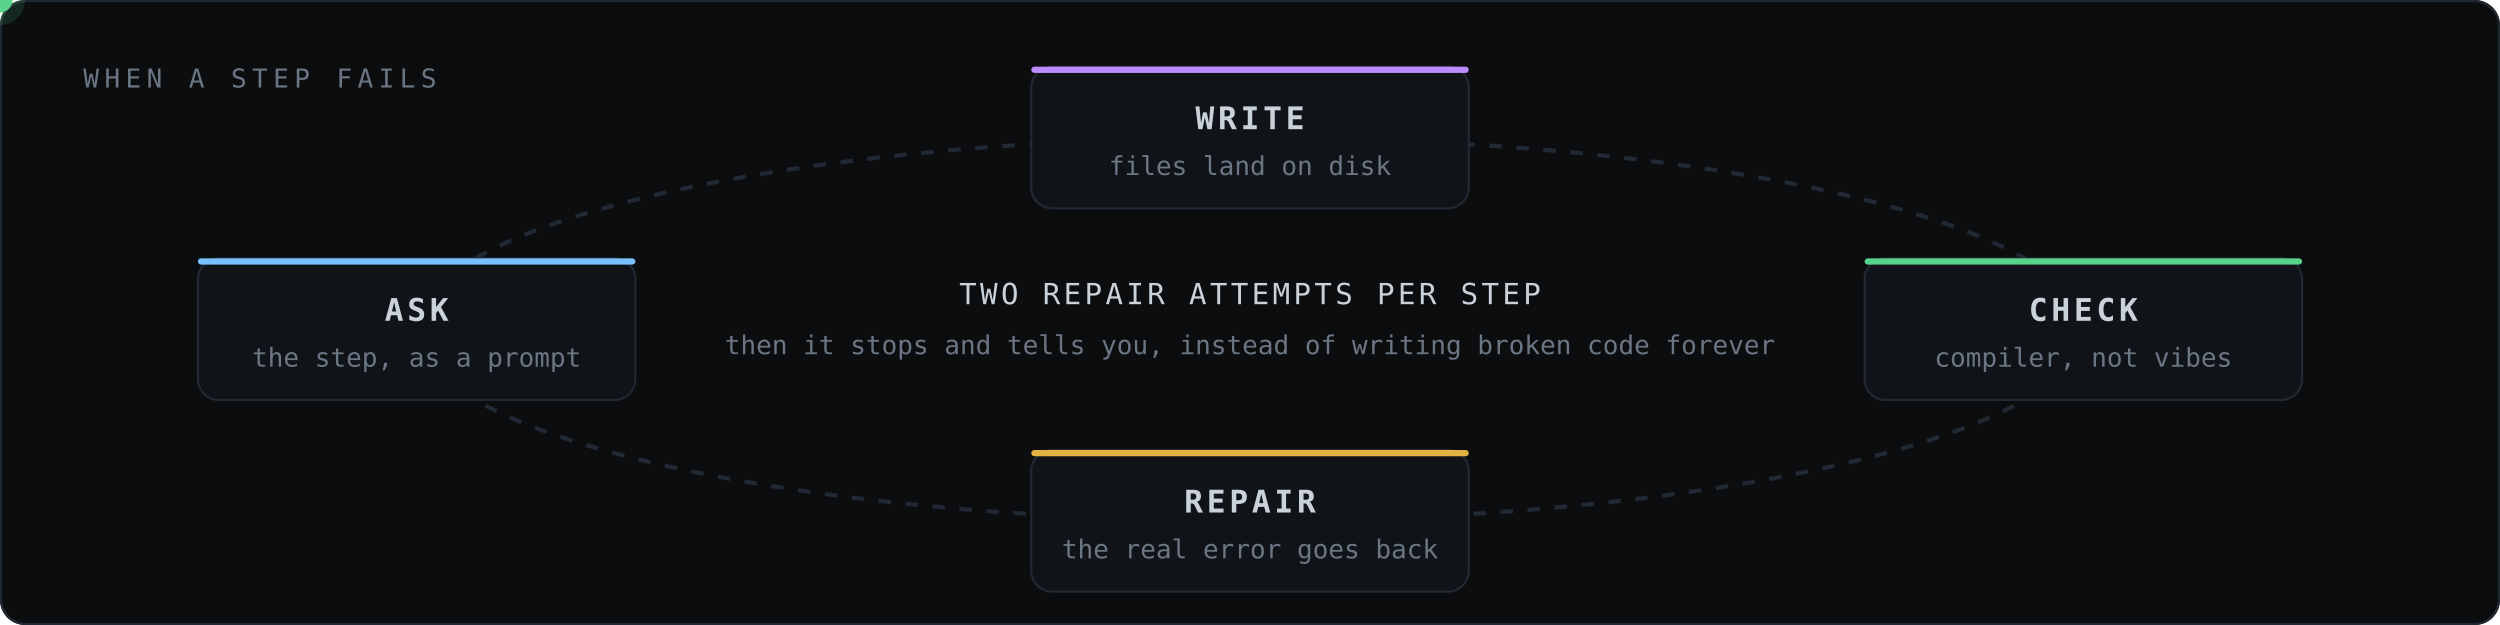
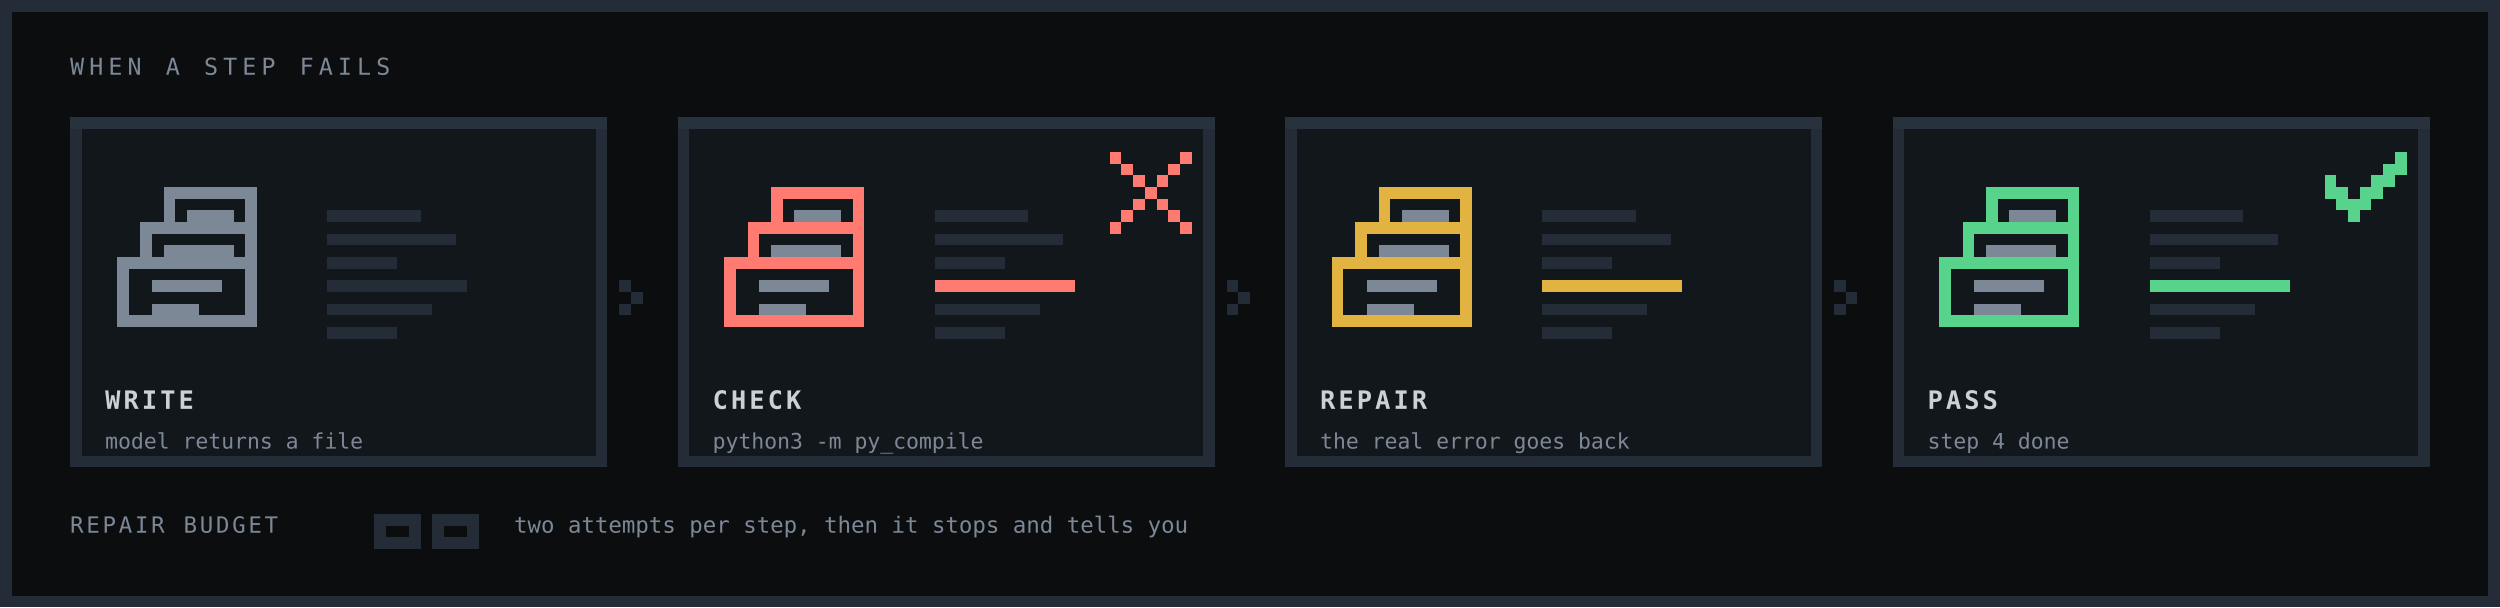
- <svg xmlns="http://www.w3.org/2000/svg" width="1200" height="300" viewBox="0 0 1200 300" role="img" aria-label="A loop: ask, write, check with a real compiler, feed the error back, retry twice at most">
-   <rect width="1200" height="300" rx="12" fill="#0b0d0f" />
-   <rect x="0.5" y="0.5" width="1199" height="299" rx="12" fill="none" stroke="#212934" />
+ <svg xmlns="http://www.w3.org/2000/svg" width="1284" height="312" viewBox="0 0 1284 312" role="img" shape-rendering="crispEdges" aria-label="One file across four frames: written, failing a compile check, repaired from the real error, then passing">
+   <rect width="1284" height="312" fill="#0b0d0f" />
+   <rect x="0" y="0" width="1284" height="6" fill="#232c37" />
+   <rect x="0" y="306" width="1284" height="6" fill="#232c37" />
+   <rect x="0" y="6" width="6" height="300" fill="#232c37" />
+   <rect x="1278" y="6" width="6" height="300" fill="#232c37" />
  <g font-family="ui-monospace,'SF Mono','DejaVu Sans Mono',Menlo,Consolas,monospace">
-     <text x="40" y="42" fill="#6b7684" font-size="12.5" letter-spacing="2.6">WHEN A STEP FAILS</text>
-     <ellipse cx="600" cy="158" rx="400" ry="92" fill="none" stroke="#212934" stroke-width="2" stroke-dasharray="6 7" />
-     <rect x="95" y="124" width="210" height="68" rx="10" fill="#101418" stroke="#212934" />
-     <rect x="95" y="124" width="210" height="3" rx="1.5" fill="#79c0ff" />
-     <text x="200" y="154" fill="#c9d1d9" font-size="15" font-weight="600" text-anchor="middle" letter-spacing="1.8">ASK</text>
-     <text x="200" y="176" fill="#6b7684" font-size="12.5" text-anchor="middle">the step, as a prompt</text>
-     <rect x="495" y="32" width="210" height="68" rx="10" fill="#101418" stroke="#212934" />
-     <rect x="495" y="32" width="210" height="3" rx="1.5" fill="#bc8cff" />
-     <text x="600" y="62" fill="#c9d1d9" font-size="15" font-weight="600" text-anchor="middle" letter-spacing="1.8">WRITE</text>
-     <text x="600" y="84" fill="#6b7684" font-size="12.5" text-anchor="middle">files land on disk</text>
-     <rect x="895" y="124" width="210" height="68" rx="10" fill="#101418" stroke="#212934" />
-     <rect x="895" y="124" width="210" height="3" rx="1.5" fill="#57d38c" />
-     <text x="1000" y="154" fill="#c9d1d9" font-size="15" font-weight="600" text-anchor="middle" letter-spacing="1.8">CHECK</text>
-     <text x="1000" y="176" fill="#6b7684" font-size="12.5" text-anchor="middle">compiler, not vibes</text>
-     <rect x="495" y="216" width="210" height="68" rx="10" fill="#101418" stroke="#212934" />
-     <rect x="495" y="216" width="210" height="3" rx="1.5" fill="#e3b341" />
-     <text x="600" y="246" fill="#c9d1d9" font-size="15" font-weight="600" text-anchor="middle" letter-spacing="1.8">REPAIR</text>
-     <text x="600" y="268" fill="#6b7684" font-size="12.5" text-anchor="middle">the real error goes back</text>
-     <circle r="6" fill="#57d38c">
-       <animateMotion dur="9s" repeatCount="indefinite" path="M 200 158 A 400 92 0 0 1 600 66 A 400 92 0 0 1 1000 158 A 400 92 0 0 1 600 250 A 400 92 0 0 1 200 158" calcMode="linear" />
-       <animate attributeName="fill" dur="9s" repeatCount="indefinite" calcMode="discrete" keyTimes="0;0.25;0.5;0.75" values="#79c0ff;#bc8cff;#57d38c;#e3b341" />
-     </circle>
-     <circle r="12" fill="#57d38c" opacity="0.14">
-       <animateMotion dur="9s" repeatCount="indefinite" path="M 200 158 A 400 92 0 0 1 600 66 A 400 92 0 0 1 1000 158 A 400 92 0 0 1 600 250 A 400 92 0 0 1 200 158" calcMode="linear" />
-     </circle>
-     <text x="600" y="146" fill="#c9d1d9" font-size="14" text-anchor="middle" letter-spacing="1.6">TWO REPAIR ATTEMPTS PER STEP</text>
-     <text x="600" y="170" fill="#6b7684" font-size="12.5" text-anchor="middle">then it stops and tells you, instead of writing broken code forever</text>
+     <text x="36" y="38.4" fill="#7d8896" font-size="12" letter-spacing="2.6">WHEN A STEP FAILS</text>
+     <rect x="36" y="60" width="276" height="180" fill="#12171c" />
+     <rect x="36" y="60" width="276" height="6" fill="#232c37" />
+     <rect x="36" y="234" width="276" height="6" fill="#232c37" />
+     <rect x="36" y="66" width="6" height="168" fill="#232c37" />
+     <rect x="306" y="66" width="6" height="168" fill="#232c37" />
+     <g opacity="0">
+       <rect x="36" y="60" width="276" height="6" fill="#bc8cff" />
+       <animate attributeName="opacity" dur="9s" repeatCount="indefinite" calcMode="discrete" keyTimes="0;0.044;0.244" values="0;1;0" />
+     </g>
+     <g opacity="0.35">
+       <rect x="36" y="60" width="276" height="6" fill="#39465699" />
+     </g>
+     <rect x="84" y="96" width="48" height="6" fill="#7d8896" />
+     <rect x="84" y="102" width="6" height="6" fill="#7d8896" />
+     <rect x="126" y="102" width="6" height="6" fill="#7d8896" />
+     <rect x="84" y="108" width="6" height="6" fill="#7d8896" />
+     <rect x="96" y="108" width="24" height="6" fill="#7d8896" />
+     <rect x="126" y="108" width="6" height="6" fill="#7d8896" />
+     <rect x="72" y="114" width="60" height="6" fill="#7d8896" />
+     <rect x="72" y="120" width="6" height="6" fill="#7d8896" />
+     <rect x="126" y="120" width="6" height="6" fill="#7d8896" />
+     <rect x="72" y="126" width="6" height="6" fill="#7d8896" />
+     <rect x="84" y="126" width="36" height="6" fill="#7d8896" />
+     <rect x="126" y="126" width="6" height="6" fill="#7d8896" />
+     <rect x="60" y="132" width="72" height="6" fill="#7d8896" />
+     <rect x="60" y="138" width="6" height="6" fill="#7d8896" />
+     <rect x="126" y="138" width="6" height="6" fill="#7d8896" />
+     <rect x="60" y="144" width="6" height="6" fill="#7d8896" />
+     <rect x="78" y="144" width="36" height="6" fill="#7d8896" />
+     <rect x="126" y="144" width="6" height="6" fill="#7d8896" />
+     <rect x="60" y="150" width="6" height="6" fill="#7d8896" />
+     <rect x="126" y="150" width="6" height="6" fill="#7d8896" />
+     <rect x="60" y="156" width="6" height="6" fill="#7d8896" />
+     <rect x="78" y="156" width="24" height="6" fill="#7d8896" />
+     <rect x="126" y="156" width="6" height="6" fill="#7d8896" />
+     <rect x="60" y="162" width="72" height="6" fill="#7d8896" />
+     <rect x="168" y="108" width="48" height="6" fill="#232c37" />
+     <rect x="168" y="120" width="66" height="6" fill="#232c37" />
+     <rect x="168" y="132" width="36" height="6" fill="#232c37" />
+     <rect x="168" y="144" width="72" height="6" fill="#232c37" />
+     <rect x="168" y="156" width="54" height="6" fill="#232c37" />
+     <rect x="168" y="168" width="36" height="6" fill="#232c37" />
+     <text x="54" y="210" fill="#c9d1d9" font-size="13" font-weight="600" letter-spacing="1.6">WRITE</text>
+     <text x="54" y="230.4" fill="#7d8896" font-size="11">model returns a file</text>
+     <rect x="318" y="144" width="6" height="6" fill="#232c37" />
+     <rect x="324" y="150" width="6" height="6" fill="#232c37" />
+     <rect x="318" y="156" width="6" height="6" fill="#232c37" />
+     <g opacity="0">
+       <rect x="318" y="144" width="6" height="6" fill="#c9d1d9" />
+       <rect x="324" y="150" width="6" height="6" fill="#c9d1d9" />
+       <rect x="318" y="156" width="6" height="6" fill="#c9d1d9" />
+       <animate attributeName="opacity" dur="9s" repeatCount="indefinite" calcMode="discrete" keyTimes="0;0.217;0.272" values="0;1;0" />
+     </g>
+     <rect x="348" y="60" width="276" height="180" fill="#12171c" />
+     <rect x="348" y="60" width="276" height="6" fill="#232c37" />
+     <rect x="348" y="234" width="276" height="6" fill="#232c37" />
+     <rect x="348" y="66" width="6" height="168" fill="#232c37" />
+     <rect x="618" y="66" width="6" height="168" fill="#232c37" />
+     <g opacity="0">
+       <rect x="348" y="60" width="276" height="6" fill="#79c0ff" />
+       <animate attributeName="opacity" dur="9s" repeatCount="indefinite" calcMode="discrete" keyTimes="0;0.244;0.467" values="0;1;0" />
+     </g>
+     <g opacity="0.35">
+       <rect x="348" y="60" width="276" height="6" fill="#39465699" />
+     </g>
+     <rect x="396" y="96" width="48" height="6" fill="#ff7b72" />
+     <rect x="396" y="102" width="6" height="6" fill="#ff7b72" />
+     <rect x="438" y="102" width="6" height="6" fill="#ff7b72" />
+     <rect x="396" y="108" width="6" height="6" fill="#ff7b72" />
+     <rect x="408" y="108" width="24" height="6" fill="#7d8896" />
+     <rect x="438" y="108" width="6" height="6" fill="#ff7b72" />
+     <rect x="384" y="114" width="60" height="6" fill="#ff7b72" />
+     <rect x="384" y="120" width="6" height="6" fill="#ff7b72" />
+     <rect x="438" y="120" width="6" height="6" fill="#ff7b72" />
+     <rect x="384" y="126" width="6" height="6" fill="#ff7b72" />
+     <rect x="396" y="126" width="36" height="6" fill="#7d8896" />
+     <rect x="438" y="126" width="6" height="6" fill="#ff7b72" />
+     <rect x="372" y="132" width="72" height="6" fill="#ff7b72" />
+     <rect x="372" y="138" width="6" height="6" fill="#ff7b72" />
+     <rect x="438" y="138" width="6" height="6" fill="#ff7b72" />
+     <rect x="372" y="144" width="6" height="6" fill="#ff7b72" />
+     <rect x="390" y="144" width="36" height="6" fill="#7d8896" />
+     <rect x="438" y="144" width="6" height="6" fill="#ff7b72" />
+     <rect x="372" y="150" width="6" height="6" fill="#ff7b72" />
+     <rect x="438" y="150" width="6" height="6" fill="#ff7b72" />
+     <rect x="372" y="156" width="6" height="6" fill="#ff7b72" />
+     <rect x="390" y="156" width="24" height="6" fill="#7d8896" />
+     <rect x="438" y="156" width="6" height="6" fill="#ff7b72" />
+     <rect x="372" y="162" width="72" height="6" fill="#ff7b72" />
+     <rect x="480" y="108" width="48" height="6" fill="#232c37" />
+     <rect x="480" y="120" width="66" height="6" fill="#232c37" />
+     <rect x="480" y="132" width="36" height="6" fill="#232c37" />
+     <rect x="480" y="144" width="72" height="6" fill="#ff7b72" />
+     <rect x="480" y="156" width="54" height="6" fill="#232c37" />
+     <rect x="480" y="168" width="36" height="6" fill="#232c37" />
+     <rect x="570" y="78" width="6" height="6" fill="#ff7b72" />
+     <rect x="606" y="78" width="6" height="6" fill="#ff7b72" />
+     <rect x="576" y="84" width="6" height="6" fill="#ff7b72" />
+     <rect x="600" y="84" width="6" height="6" fill="#ff7b72" />
+     <rect x="582" y="90" width="6" height="6" fill="#ff7b72" />
+     <rect x="594" y="90" width="6" height="6" fill="#ff7b72" />
+     <rect x="588" y="96" width="6" height="6" fill="#ff7b72" />
+     <rect x="582" y="102" width="6" height="6" fill="#ff7b72" />
+     <rect x="594" y="102" width="6" height="6" fill="#ff7b72" />
+     <rect x="576" y="108" width="6" height="6" fill="#ff7b72" />
+     <rect x="600" y="108" width="6" height="6" fill="#ff7b72" />
+     <rect x="570" y="114" width="6" height="6" fill="#ff7b72" />
+     <rect x="606" y="114" width="6" height="6" fill="#ff7b72" />
+     <text x="366" y="210" fill="#c9d1d9" font-size="13" font-weight="600" letter-spacing="1.6">CHECK</text>
+     <text x="366" y="230.4" fill="#7d8896" font-size="11">python3 -m py_compile</text>
+     <rect x="630" y="144" width="6" height="6" fill="#232c37" />
+     <rect x="636" y="150" width="6" height="6" fill="#232c37" />
+     <rect x="630" y="156" width="6" height="6" fill="#232c37" />
+     <g opacity="0">
+       <rect x="630" y="144" width="6" height="6" fill="#c9d1d9" />
+       <rect x="636" y="150" width="6" height="6" fill="#c9d1d9" />
+       <rect x="630" y="156" width="6" height="6" fill="#c9d1d9" />
+       <animate attributeName="opacity" dur="9s" repeatCount="indefinite" calcMode="discrete" keyTimes="0;0.439;0.494" values="0;1;0" />
+     </g>
+     <rect x="660" y="60" width="276" height="180" fill="#12171c" />
+     <rect x="660" y="60" width="276" height="6" fill="#232c37" />
+     <rect x="660" y="234" width="276" height="6" fill="#232c37" />
+     <rect x="660" y="66" width="6" height="168" fill="#232c37" />
+     <rect x="930" y="66" width="6" height="168" fill="#232c37" />
+     <g opacity="0">
+       <rect x="660" y="60" width="276" height="6" fill="#e3b341" />
+       <animate attributeName="opacity" dur="9s" repeatCount="indefinite" calcMode="discrete" keyTimes="0;0.467;0.689" values="0;1;0" />
+     </g>
+     <g opacity="0.35">
+       <rect x="660" y="60" width="276" height="6" fill="#39465699" />
+     </g>
+     <rect x="708" y="96" width="48" height="6" fill="#e3b341" />
+     <rect x="708" y="102" width="6" height="6" fill="#e3b341" />
+     <rect x="750" y="102" width="6" height="6" fill="#e3b341" />
+     <rect x="708" y="108" width="6" height="6" fill="#e3b341" />
+     <rect x="720" y="108" width="24" height="6" fill="#7d8896" />
+     <rect x="750" y="108" width="6" height="6" fill="#e3b341" />
+     <rect x="696" y="114" width="60" height="6" fill="#e3b341" />
+     <rect x="696" y="120" width="6" height="6" fill="#e3b341" />
+     <rect x="750" y="120" width="6" height="6" fill="#e3b341" />
+     <rect x="696" y="126" width="6" height="6" fill="#e3b341" />
+     <rect x="708" y="126" width="36" height="6" fill="#7d8896" />
+     <rect x="750" y="126" width="6" height="6" fill="#e3b341" />
+     <rect x="684" y="132" width="72" height="6" fill="#e3b341" />
+     <rect x="684" y="138" width="6" height="6" fill="#e3b341" />
+     <rect x="750" y="138" width="6" height="6" fill="#e3b341" />
+     <rect x="684" y="144" width="6" height="6" fill="#e3b341" />
+     <rect x="702" y="144" width="36" height="6" fill="#7d8896" />
+     <rect x="750" y="144" width="6" height="6" fill="#e3b341" />
+     <rect x="684" y="150" width="6" height="6" fill="#e3b341" />
+     <rect x="750" y="150" width="6" height="6" fill="#e3b341" />
+     <rect x="684" y="156" width="6" height="6" fill="#e3b341" />
+     <rect x="702" y="156" width="24" height="6" fill="#7d8896" />
+     <rect x="750" y="156" width="6" height="6" fill="#e3b341" />
+     <rect x="684" y="162" width="72" height="6" fill="#e3b341" />
+     <rect x="792" y="108" width="48" height="6" fill="#232c37" />
+     <rect x="792" y="120" width="66" height="6" fill="#232c37" />
+     <rect x="792" y="132" width="36" height="6" fill="#232c37" />
+     <rect x="792" y="144" width="72" height="6" fill="#e3b341" />
+     <rect x="792" y="156" width="54" height="6" fill="#232c37" />
+     <rect x="792" y="168" width="36" height="6" fill="#232c37" />
+     <text x="678" y="210" fill="#c9d1d9" font-size="13" font-weight="600" letter-spacing="1.6">REPAIR</text>
+     <text x="678" y="230.4" fill="#7d8896" font-size="11">the real error goes back</text>
+     <rect x="942" y="144" width="6" height="6" fill="#232c37" />
+     <rect x="948" y="150" width="6" height="6" fill="#232c37" />
+     <rect x="942" y="156" width="6" height="6" fill="#232c37" />
+     <g opacity="0">
+       <rect x="942" y="144" width="6" height="6" fill="#c9d1d9" />
+       <rect x="948" y="150" width="6" height="6" fill="#c9d1d9" />
+       <rect x="942" y="156" width="6" height="6" fill="#c9d1d9" />
+       <animate attributeName="opacity" dur="9s" repeatCount="indefinite" calcMode="discrete" keyTimes="0;0.661;0.717" values="0;1;0" />
+     </g>
+     <rect x="972" y="60" width="276" height="180" fill="#12171c" />
+     <rect x="972" y="60" width="276" height="6" fill="#232c37" />
+     <rect x="972" y="234" width="276" height="6" fill="#232c37" />
+     <rect x="972" y="66" width="6" height="168" fill="#232c37" />
+     <rect x="1242" y="66" width="6" height="168" fill="#232c37" />
+     <g opacity="0">
+       <rect x="972" y="60" width="276" height="6" fill="#57d38c" />
+       <animate attributeName="opacity" dur="9s" repeatCount="indefinite" calcMode="discrete" keyTimes="0;0.689" values="0;1" />
+     </g>
+     <g opacity="0.35">
+       <rect x="972" y="60" width="276" height="6" fill="#39465699" />
+     </g>
+     <rect x="1020" y="96" width="48" height="6" fill="#57d38c" />
+     <rect x="1020" y="102" width="6" height="6" fill="#57d38c" />
+     <rect x="1062" y="102" width="6" height="6" fill="#57d38c" />
+     <rect x="1020" y="108" width="6" height="6" fill="#57d38c" />
+     <rect x="1032" y="108" width="24" height="6" fill="#7d8896" />
+     <rect x="1062" y="108" width="6" height="6" fill="#57d38c" />
+     <rect x="1008" y="114" width="60" height="6" fill="#57d38c" />
+     <rect x="1008" y="120" width="6" height="6" fill="#57d38c" />
+     <rect x="1062" y="120" width="6" height="6" fill="#57d38c" />
+     <rect x="1008" y="126" width="6" height="6" fill="#57d38c" />
+     <rect x="1020" y="126" width="36" height="6" fill="#7d8896" />
+     <rect x="1062" y="126" width="6" height="6" fill="#57d38c" />
+     <rect x="996" y="132" width="72" height="6" fill="#57d38c" />
+     <rect x="996" y="138" width="6" height="6" fill="#57d38c" />
+     <rect x="1062" y="138" width="6" height="6" fill="#57d38c" />
+     <rect x="996" y="144" width="6" height="6" fill="#57d38c" />
+     <rect x="1014" y="144" width="36" height="6" fill="#7d8896" />
+     <rect x="1062" y="144" width="6" height="6" fill="#57d38c" />
+     <rect x="996" y="150" width="6" height="6" fill="#57d38c" />
+     <rect x="1062" y="150" width="6" height="6" fill="#57d38c" />
+     <rect x="996" y="156" width="6" height="6" fill="#57d38c" />
+     <rect x="1014" y="156" width="24" height="6" fill="#7d8896" />
+     <rect x="1062" y="156" width="6" height="6" fill="#57d38c" />
+     <rect x="996" y="162" width="72" height="6" fill="#57d38c" />
+     <rect x="1104" y="108" width="48" height="6" fill="#232c37" />
+     <rect x="1104" y="120" width="66" height="6" fill="#232c37" />
+     <rect x="1104" y="132" width="36" height="6" fill="#232c37" />
+     <rect x="1104" y="144" width="72" height="6" fill="#57d38c" />
+     <rect x="1104" y="156" width="54" height="6" fill="#232c37" />
+     <rect x="1104" y="168" width="36" height="6" fill="#232c37" />
+     <rect x="1230" y="78" width="6" height="6" fill="#57d38c" />
+     <rect x="1224" y="84" width="12" height="6" fill="#57d38c" />
+     <rect x="1194" y="90" width="6" height="6" fill="#57d38c" />
+     <rect x="1218" y="90" width="12" height="6" fill="#57d38c" />
+     <rect x="1194" y="96" width="12" height="6" fill="#57d38c" />
+     <rect x="1212" y="96" width="12" height="6" fill="#57d38c" />
+     <rect x="1200" y="102" width="18" height="6" fill="#57d38c" />
+     <rect x="1206" y="108" width="6" height="6" fill="#57d38c" />
+     <text x="990" y="210" fill="#c9d1d9" font-size="13" font-weight="600" letter-spacing="1.6">PASS</text>
+     <text x="990" y="230.4" fill="#7d8896" font-size="11">step 4 done</text>
+     <text x="36" y="273.6" fill="#7d8896" font-size="11.5" letter-spacing="1.4">REPAIR BUDGET</text>
+     <rect x="192" y="264" width="24" height="6" fill="#232c37" />
+     <rect x="192" y="276" width="24" height="6" fill="#232c37" />
+     <rect x="192" y="270" width="6" height="6" fill="#232c37" />
+     <rect x="210" y="270" width="6" height="6" fill="#232c37" />
+     <g opacity="0">
+       <rect x="198" y="270" width="12" height="6" fill="#e3b341" />
+       <animate attributeName="opacity" dur="9s" repeatCount="indefinite" calcMode="discrete" keyTimes="0;0.467" values="0;1" />
+     </g>
+     <rect x="222" y="264" width="24" height="6" fill="#232c37" />
+     <rect x="222" y="276" width="24" height="6" fill="#232c37" />
+     <rect x="222" y="270" width="6" height="6" fill="#232c37" />
+     <rect x="240" y="270" width="6" height="6" fill="#232c37" />
+     <text x="264" y="273.6" fill="#7d8896" font-size="11.5">two attempts per step, then it stops and tells you</text>
  </g>
</svg>
